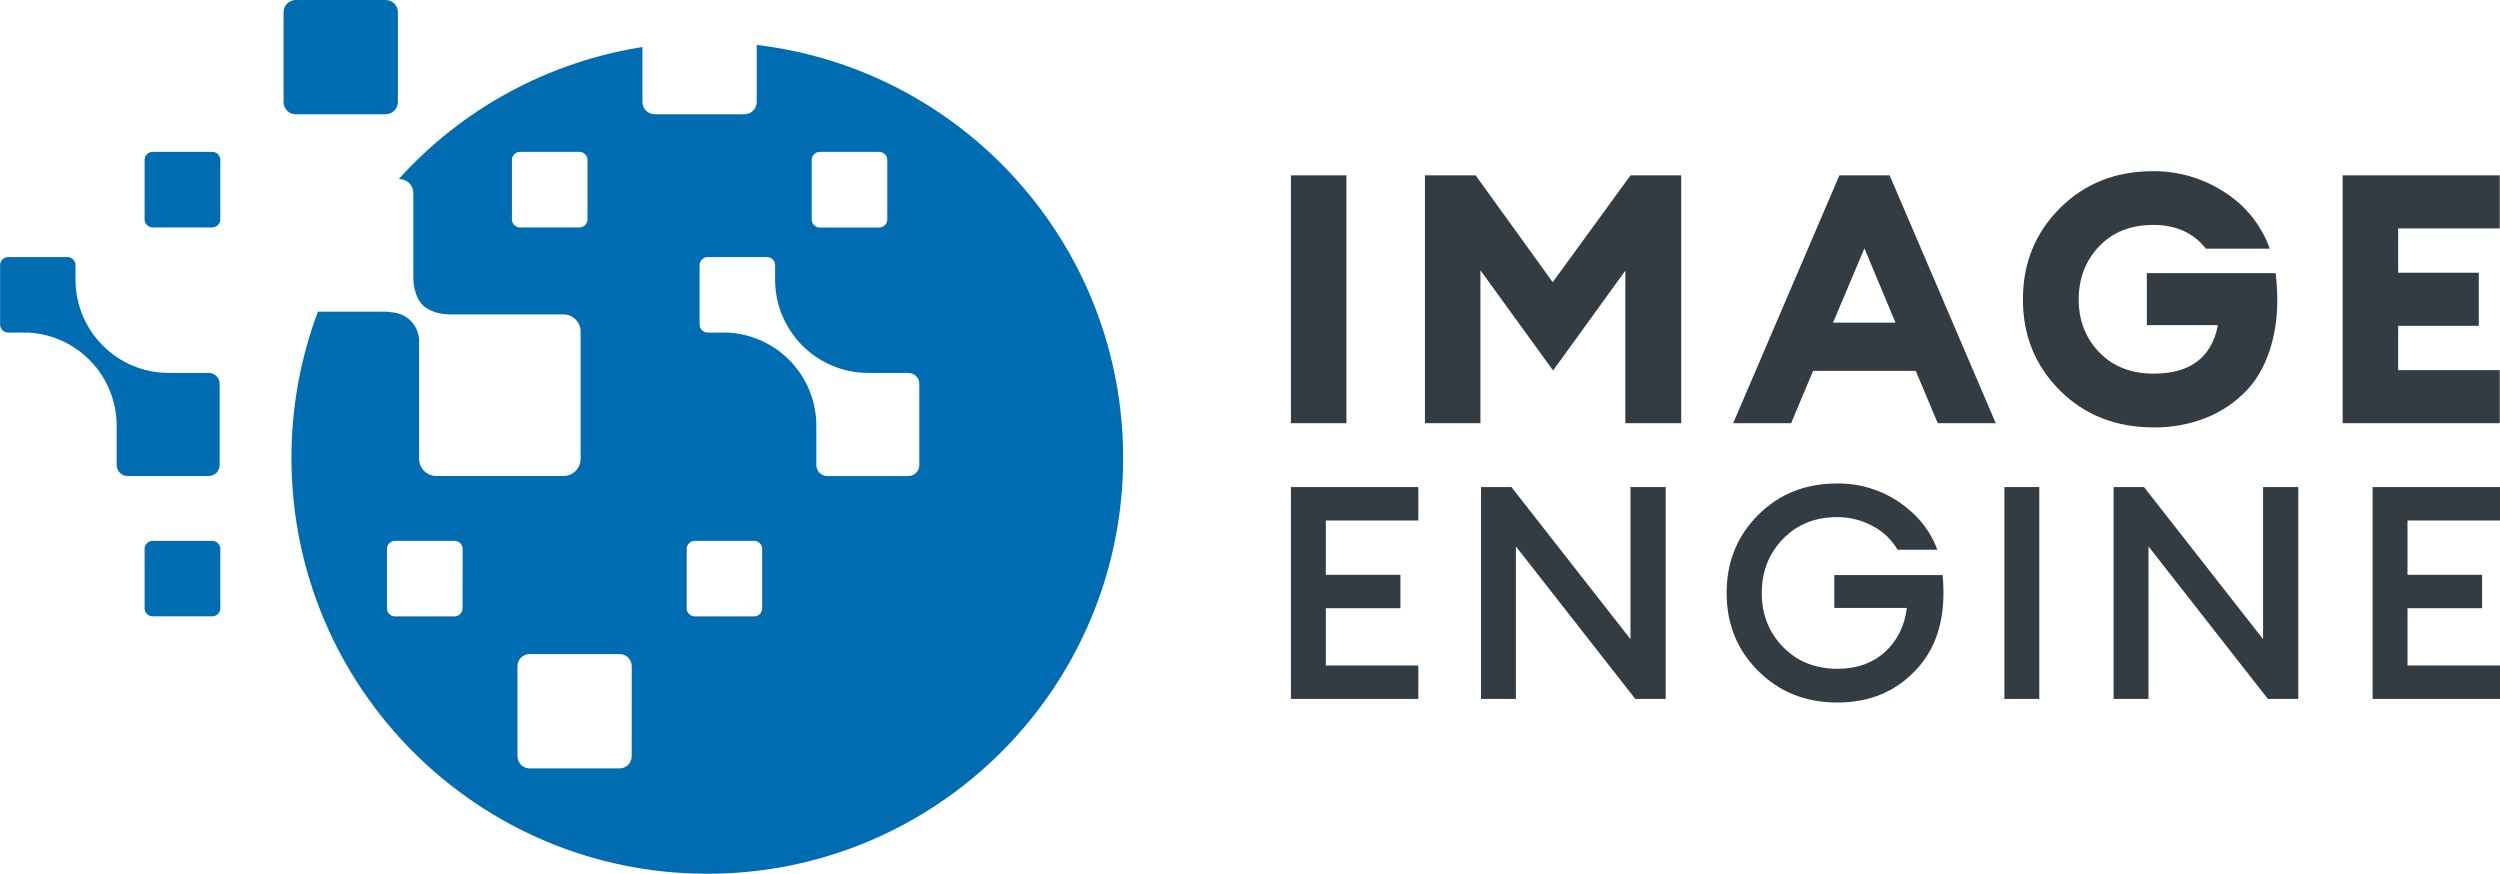
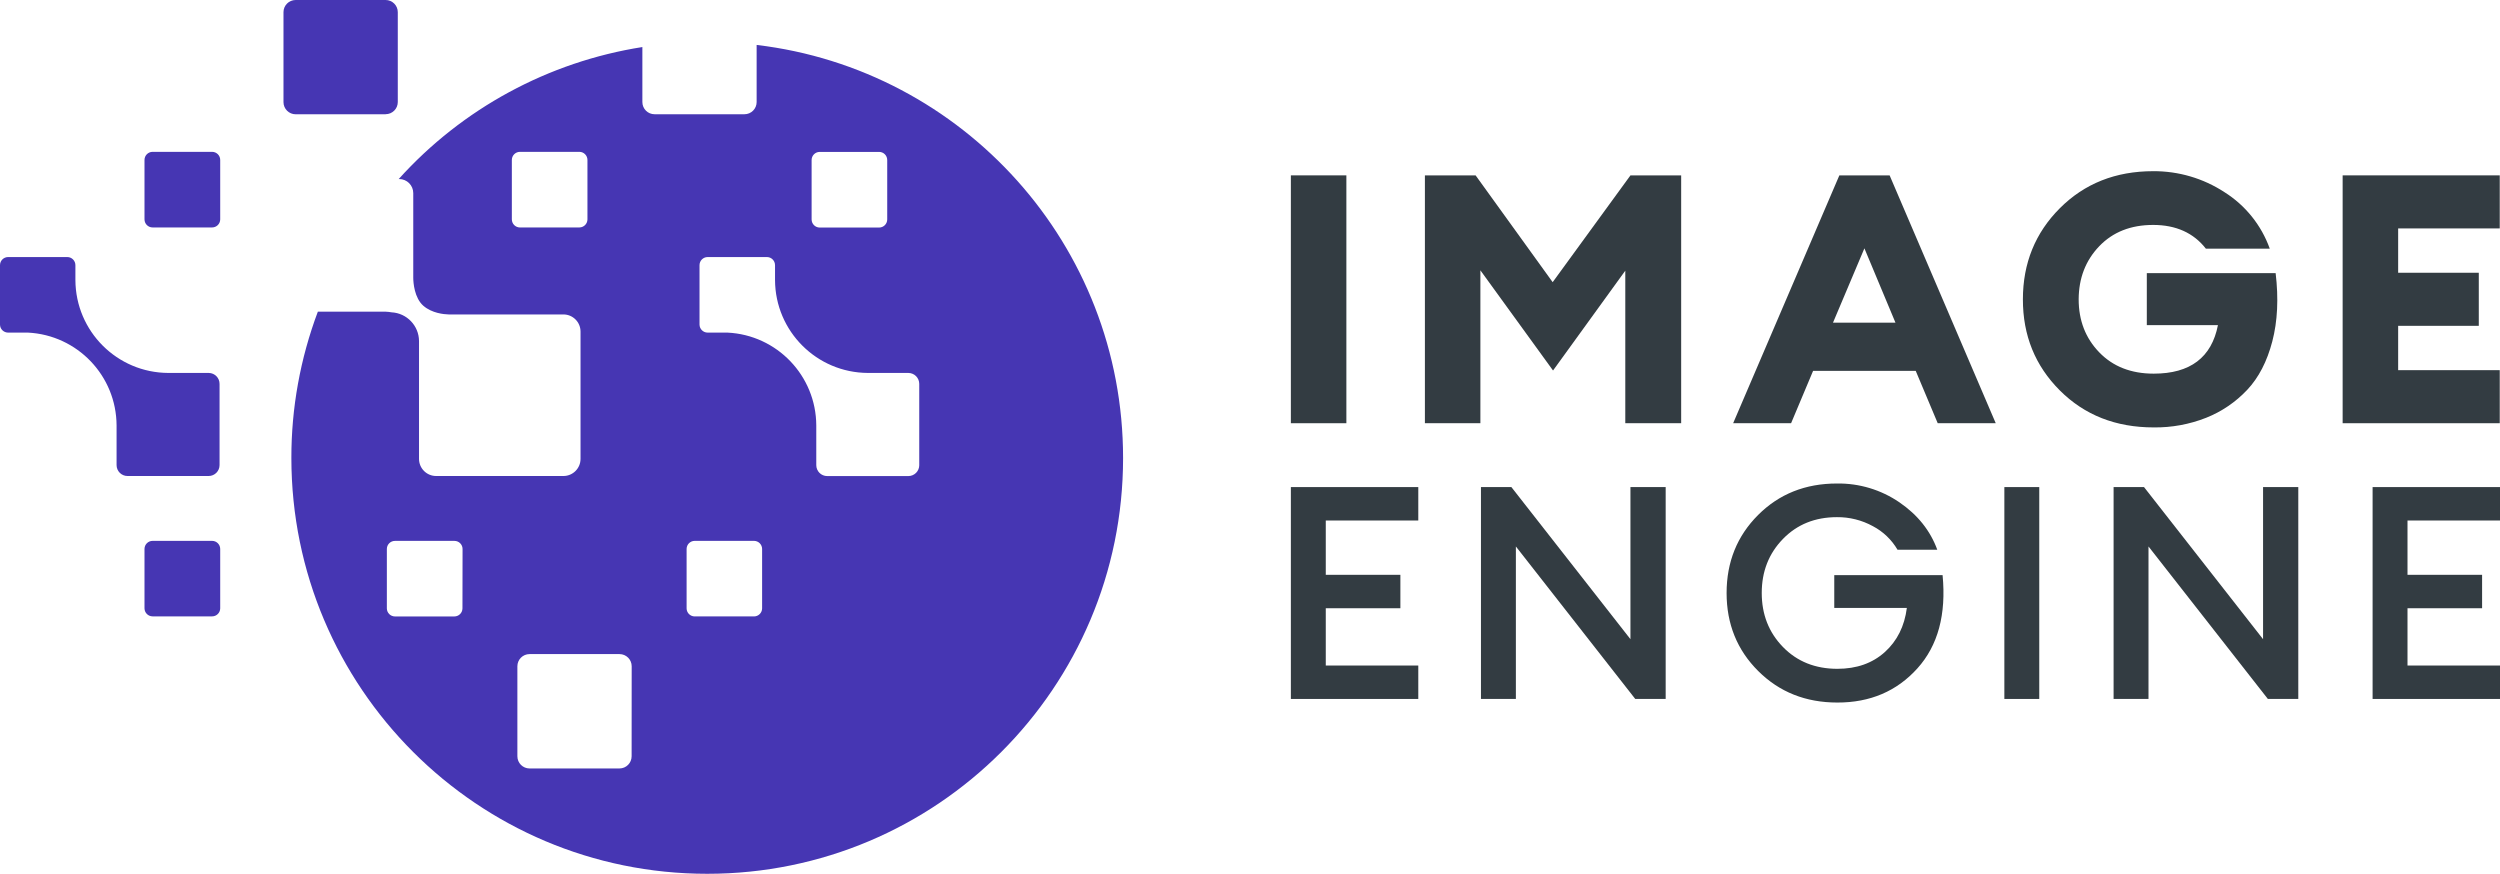
- <svg xmlns="http://www.w3.org/2000/svg" viewBox="0 0 1232.75 430.81">
+ <svg xmlns="http://www.w3.org/2000/svg" id="Layer_1" viewBox="0 0 1232.7 430.85">
  <defs>
-     <style>.cls-1{fill:#006cb1;}.cls-2{fill:#333c42;}</style>
+     <style>.cls-1{fill:#4636b3;}.cls-2{fill:#333c42;}</style>
  </defs>
-   <g id="Layer_2" data-name="Layer 2">
-     <g id="Layer_1-2" data-name="Layer 1">
-       <path class="cls-1" d="M373.13,22.16V50.33a6,6,0,0,1-6,6H322.79a6,6,0,0,1-6-6V23.2A204.63,204.63,0,0,0,196.64,88.28h.24a6.94,6.94,0,0,1,6.94,6.94v41.7c0,2.44.55,10,5,13.87,4.24,3.66,10.11,4.19,12.42,4.25h56.6a8.46,8.46,0,0,1,8.46,8.45v62.77a8.45,8.45,0,0,1-8.46,8.45H215.11a8.45,8.45,0,0,1-8.45-8.45V168.17A14.29,14.29,0,0,0,193.09,154a20.69,20.69,0,0,0-2.78-.31H156.77a204.59,204.59,0,0,0-13.05,72.11c0,113.25,91.8,205.05,205.05,205.05s205.05-91.8,205.05-205C553.82,120.76,474.89,34.21,373.13,22.16Zm-87.37,90H256.43a4,4,0,0,1-4-4V78.87a4,4,0,0,1,4-4h29.33a4,4,0,0,1,3.95,4V108.2A4,4,0,0,1,285.76,112.15ZM228.08,300a4,4,0,0,1-4,3.95H194.8a4,4,0,0,1-4-3.95V270.64a4,4,0,0,1,4-3.95h29.33a4,4,0,0,1,4,3.95Zm83.41,72.9a6,6,0,0,1-6,6H261.16a6,6,0,0,1-6-6V328.51a6,6,0,0,1,6-6h44.36a6,6,0,0,1,6,6Zm88.75-294a4,4,0,0,1,3.95-4h29.33a4,4,0,0,1,4,4V108.2a4,4,0,0,1-4,4H404.19a4,4,0,0,1-3.95-4ZM375.83,300a4,4,0,0,1-3.95,3.95H342.55A4,4,0,0,1,338.6,300V270.64a4,4,0,0,1,3.95-3.95h29.33a4,4,0,0,1,3.95,3.95Zm77.49-70.65a5.39,5.39,0,0,1-5.39,5.39h-40a5.39,5.39,0,0,1-5.39-5.39V209.79A46,46,0,0,0,358.74,164h-9.82a4,4,0,0,1-3.95-3.95V130.75a4,4,0,0,1,3.95-4h29.33a4,4,0,0,1,3.95,4v7.34A46,46,0,0,0,428,183.89h19.92a5.39,5.39,0,0,1,5.39,5.4Zm-263.13-173H145.83a6,6,0,0,1-6-6V6a6,6,0,0,1,6-6h44.36a6,6,0,0,1,6,6V50.33A6,6,0,0,1,190.19,56.31ZM104.63,303.92H75.3a4,4,0,0,1-4-3.95V270.64a4,4,0,0,1,4-3.95h29.33a4,4,0,0,1,4,3.95V300A4,4,0,0,1,104.63,303.92Zm0-191.77H75.3a4,4,0,0,1-4-4V78.87a4,4,0,0,1,4-4h29.33a4,4,0,0,1,4,4V108.2A4,4,0,0,1,104.63,112.15ZM103,183.89H83.05a46,46,0,0,1-45.82-45.8v-7.34a4,4,0,0,0-3.95-4H4a4,4,0,0,0-3.95,4v29.33A4,4,0,0,0,4,164h9.82A46,46,0,0,1,57.53,209.8v1.69h0v17.83a5.39,5.39,0,0,0,5.39,5.39h40a5.39,5.39,0,0,0,5.39-5.39v-40A5.39,5.39,0,0,0,103,183.89Z" />
-       <path class="cls-2" d="M636.55,208.68V86.47h27.37V208.68Z" />
-       <path class="cls-2" d="M702.64,86.47h25l38,52.67L804,86.47h25V208.68H801.45V133.46l-35.63,49.23L730,133.29v75.39H702.64Z" />
-       <path class="cls-2" d="M854.63,208.68,907,86.47h24.78l52.33,122.21H955.5l-10.85-25.82h-50.6L883.2,208.68Zm64.72-86.23-15.49,36.66h30.81Z" />
-       <path class="cls-2" d="M1062,210.75q-28.05,0-46.3-18.25T997.5,147.58q0-26.69,18.24-44.93t46-18.24a63.48,63.48,0,0,1,35.11,10.32,54.62,54.62,0,0,1,22.38,27.89h-31.5q-9.12-11.7-26-11.71-16.53,0-26.59,10.5T1025,147.58q0,15.66,10.15,26.16t26.85,10.5q27,0,31.67-23.93H1058.6V134.67h63.52q2.24,18.77-1.64,33.65t-12.39,23.92A56.44,56.44,0,0,1,1087.86,206,68.17,68.17,0,0,1,1062,210.75Z" />
-       <path class="cls-2" d="M1155.16,208.68V86.47h77.46v26.16h-50.09v21.86h39.76v26.17h-39.76v21.86h50.09v26.16Z" />
-       <path class="cls-2" d="M636.55,344.64V240.17h62.83v16.48H653.76v26.78h36.79v16.48H653.76v28.25h45.62v16.48Z" />
-       <path class="cls-2" d="M821.36,344.64h-15l-58.86-75.19v75.19H730.28V240.17h15l58.71,75v-75h17.37Z" />
-       <path class="cls-2" d="M906,346.41q-23.4,0-39-15.53t-15.6-38.47q0-22.95,15.53-38.48t38.91-15.52a53.17,53.17,0,0,1,30.76,9.27q13.53,9.27,18.68,23.39H935.68a30.47,30.47,0,0,0-12.14-11.62A36.15,36.15,0,0,0,905.81,255q-16.18,0-26.63,10.75t-10.45,26.63q0,15.88,10.45,26.63T906,329.78q14.26,0,23.4-8.24t10.88-21.78H904.49V283.58H957.9q2.79,29.13-12.43,46T906,346.41Z" />
-       <path class="cls-2" d="M988.36,344.64V240.17h17.21V344.64Z" />
-       <path class="cls-2" d="M1133.29,344.64h-15l-58.86-75.19v75.19h-17.21V240.17h15l58.7,75v-75h17.37Z" />
-       <path class="cls-2" d="M1169.93,344.64V240.17h62.82v16.48h-45.61v26.78h36.78v16.48h-36.78v28.25h45.61v16.48Z" />
+   <g id="Layer_2">
+     <g id="Layer_1-2">
+       <path class="cls-1" d="M373.08,22.16v28.17c0,3.31-2.69,6-6,6h-44.34c-3.31,0-6-2.69-6-6V23.2c-46.32,7.29-88.74,30.26-120.15,65.08h.24c3.83,0,6.94,3.11,6.94,6.94h0v41.7c0,2.44,.55,10,5,13.87,4.24,3.66,10.11,4.19,12.42,4.25h56.6c4.67,0,8.45,3.78,8.46,8.45v62.77c0,4.67-3.78,8.45-8.45,8.45h-62.74c-4.67,0-8.45-3.78-8.45-8.45v-58.09c-.05-7.57-6.01-13.79-13.57-14.17-.92-.17-1.85-.27-2.78-.31h-33.54c-8.65,23.06-13.08,47.48-13.05,72.11,0,113.25,91.8,205.05,205.05,205.05s205.05-91.8,205.05-205c0-105.09-78.93-191.64-180.69-203.69Zm-87.37,90h-29.33c-2.21,0-4-1.79-4-4v-29.29c0-2.21,1.79-4,4-4h29.33c2.19,.03,3.95,1.81,3.95,4v29.33c-.03,2.17-1.78,3.92-3.95,3.95h0Zm-57.68,187.85c-.03,2.19-1.81,3.95-4,3.95h-29.28c-2.19,0-3.97-1.76-4-3.95v-29.36c.03-2.19,1.81-3.95,4-3.95h29.33c2.19,0,3.97,1.76,4,3.95l-.05,29.36Zm83.41,72.9c0,3.31-2.69,6-6,6h-44.33c-3.31,0-6-2.69-6-6v-44.39c0-3.31,2.69-6,6-6h44.36c3.31,0,6,2.69,6,6l-.03,44.39ZM400.19,78.9c0-2.19,1.76-3.97,3.95-4h29.33c2.21,0,4,1.79,4,4v29.3c0,2.21-1.79,4-4,4h-29.33c-2.19-.03-3.95-1.81-3.95-4v-29.3Zm-24.41,221.1c-.03,2.17-1.78,3.92-3.95,3.95h-29.33c-2.17-.03-3.92-1.78-3.95-3.95v-29.36c.03-2.17,1.78-3.92,3.95-3.95h29.33c2.17,.03,3.92,1.78,3.95,3.95v29.36Zm77.49-70.65c0,2.98-2.41,5.39-5.39,5.39h-40c-2.98,0-5.39-2.41-5.39-5.39h0v-19.56c-.08-24.49-19.34-44.62-43.8-45.79h-9.82c-2.17-.03-3.92-1.78-3.95-3.95v-29.3c0-2.19,1.76-3.97,3.95-4h29.33c2.19,.03,3.95,1.81,3.95,4v7.34c.11,25.25,20.55,45.69,45.8,45.8h19.92c2.98,0,5.39,2.41,5.39,5.39h0v40.07ZM190.14,56.35h-44.36c-3.31,0-6-2.69-6-6V6c0-3.31,2.69-6,6-6h44.36c3.31,0,6,2.69,6,6V50.33c-.01,3.31-2.69,5.98-6,5.98v.04Zm-85.56,247.57h-29.33c-2.19,0-3.97-1.76-4-3.95v-29.33c.03-2.19,1.81-3.95,4-3.95h29.33c2.19,0,3.97,1.76,4,3.95v29.36c-.04,2.18-1.82,3.92-4,3.92Zm0-191.77h-29.33c-2.21,0-4-1.79-4-4v-29.28c0-2.21,1.79-4,4-4h29.33c2.21,0,4,1.79,4,4v29.33c-.03,2.19-1.81,3.95-4,3.95Zm-1.63,71.74h-19.95c-25.26-.1-45.71-20.54-45.82-45.8v-7.34c0-2.19-1.76-3.97-3.95-4H3.95C1.76,126.78,0,128.56,0,130.75v29.33c.04,2.16,1.79,3.89,3.95,3.92H13.77c24.43,1.22,43.63,21.34,43.71,45.8v1.69h0v17.83c0,2.98,2.41,5.39,5.39,5.39h40c2.98,0,5.39-2.41,5.39-5.39v-40c.02-2.96-2.35-5.39-5.31-5.43Z" />
+       <path class="cls-2" d="M636.5,208.68V86.47h27.37v122.21h-27.37Z" />
+       <path class="cls-2" d="M702.59,86.47h25l38,52.67,38.36-52.67h25v122.21h-27.55v-75.22l-35.63,49.23-35.82-49.4v75.39h-27.36V86.47Z" />
+       <path class="cls-2" d="M854.58,208.68l52.37-122.21h24.78l52.33,122.21h-28.61l-10.85-25.82h-50.6l-10.85,25.82h-28.57Zm64.72-86.23l-15.49,36.66h30.81l-15.32-36.66Z" />
+       <path class="cls-2" d="M1061.95,210.75c-18.7,0-34.13-6.08-46.3-18.25-12.17-12.17-18.23-27.14-18.2-44.92,0-17.79,6.08-32.77,18.24-44.93,12.16-12.16,27.49-18.24,46-18.24,12.46-.08,24.67,3.51,35.11,10.32,10.38,6.52,18.26,16.35,22.38,27.89h-31.5c-6.08-7.8-14.75-11.7-26-11.71-11.02,0-19.88,3.5-26.59,10.5-6.71,7-10.09,15.72-10.14,26.17,0,10.44,3.38,19.16,10.15,26.16,6.77,7,15.72,10.5,26.85,10.5,18,0,28.56-7.98,31.67-23.93h-35.07v-25.64h63.52c1.49,12.51,.95,23.73-1.64,33.65-2.59,9.92-6.72,17.89-12.39,23.92-5.66,6.01-12.56,10.71-20.23,13.76-8.23,3.25-17.01,4.86-25.86,4.75Z" />
+       <path class="cls-2" d="M1155.11,208.68V86.47h77.46v26.16h-50.09v21.86h39.76v26.17h-39.76v21.86h50.09v26.16h-77.46Z" />
+       <path class="cls-2" d="M636.5,344.64v-104.47h62.83v16.48h-45.62v26.78h36.79v16.48h-36.79v28.25h45.62v16.48h-62.83Z" />
+       <path class="cls-2" d="M821.31,344.64h-15l-58.86-75.19v75.19h-17.22v-104.47h15l58.71,75v-75h17.37v104.47Z" />
+       <path class="cls-2" d="M905.95,346.41c-15.6,0-28.6-5.18-39-15.53s-15.6-23.18-15.6-38.47c0-15.3,5.18-28.13,15.53-38.48,10.35-10.35,23.32-15.53,38.91-15.52,10.96-.16,21.71,3.08,30.76,9.27,9.02,6.18,15.25,13.98,18.68,23.39h-19.6c-2.88-4.93-7.08-8.96-12.14-11.62-5.43-2.98-11.54-4.51-17.73-4.45-10.79,0-19.66,3.58-26.63,10.75s-10.45,16.04-10.45,26.63,3.48,19.46,10.45,26.63,15.91,10.76,26.82,10.77c9.51,0,17.31-2.75,23.4-8.24,6.09-5.49,9.72-12.75,10.88-21.78h-35.79v-16.18h53.41c1.86,19.42-2.28,34.75-12.43,46-10.15,11.25-23.3,16.86-39.47,16.83Z" />
+       <path class="cls-2" d="M988.31,344.64v-104.47h17.21v104.47h-17.21Z" />
+       <path class="cls-2" d="M1133.24,344.64h-15l-58.86-75.19v75.19h-17.21v-104.47h15l58.7,75v-75h17.37v104.47Z" />
+       <path class="cls-2" d="M1169.88,344.64v-104.47h62.82v16.48h-45.61v26.78h36.78v16.48h-36.78v28.25h45.61v16.48h-62.82Z" />
    </g>
  </g>
</svg>
